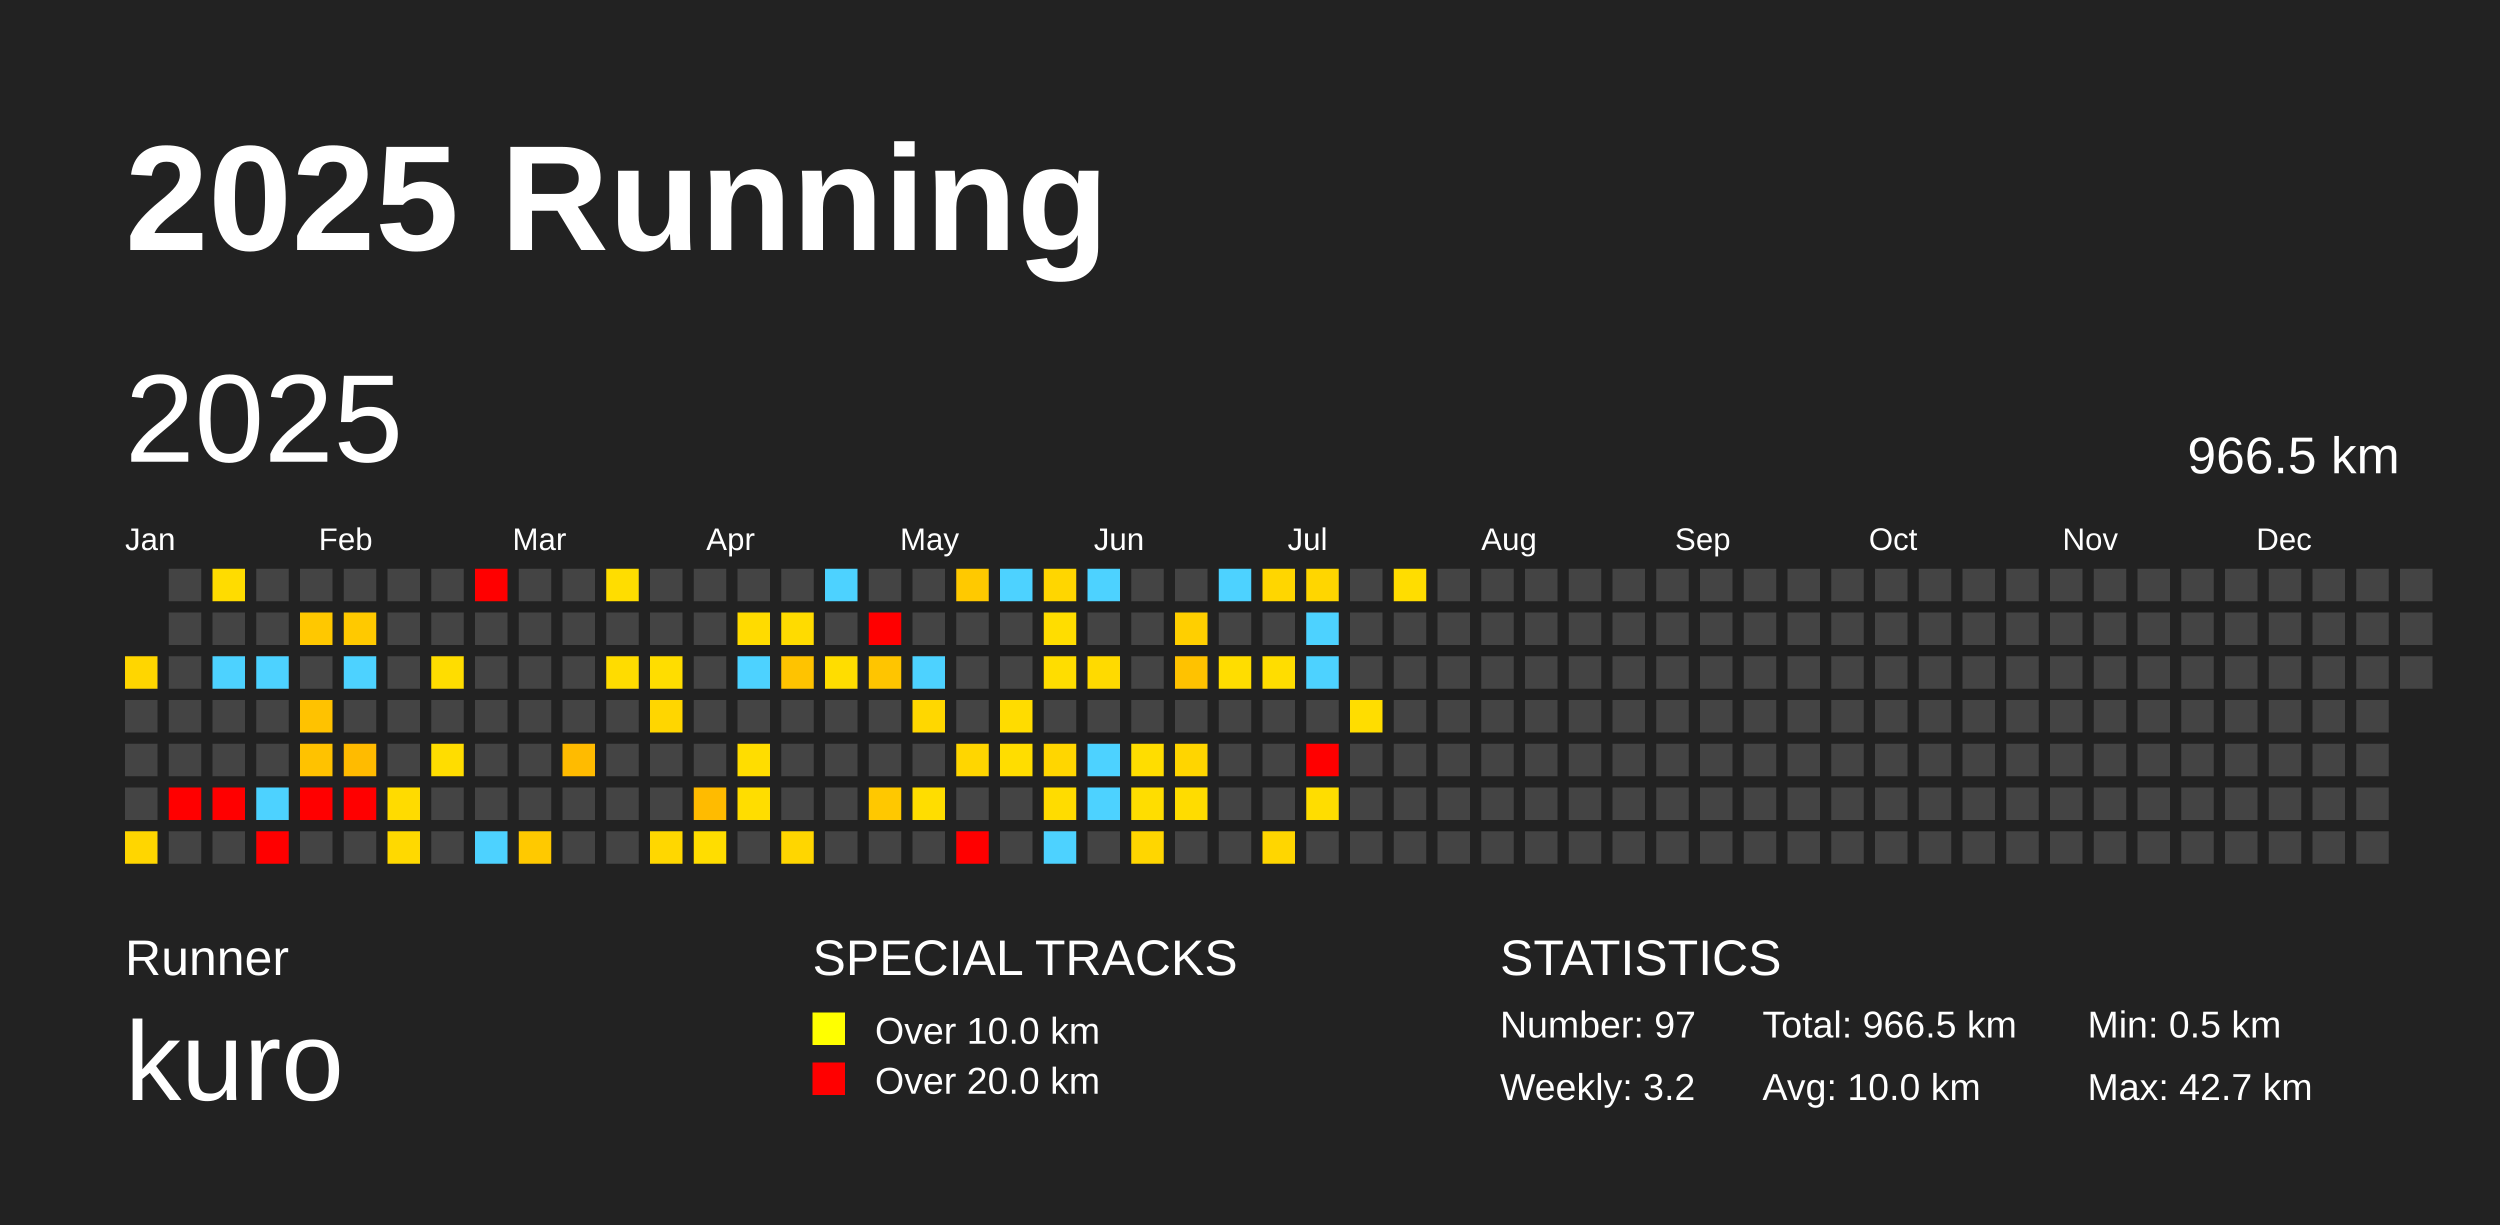
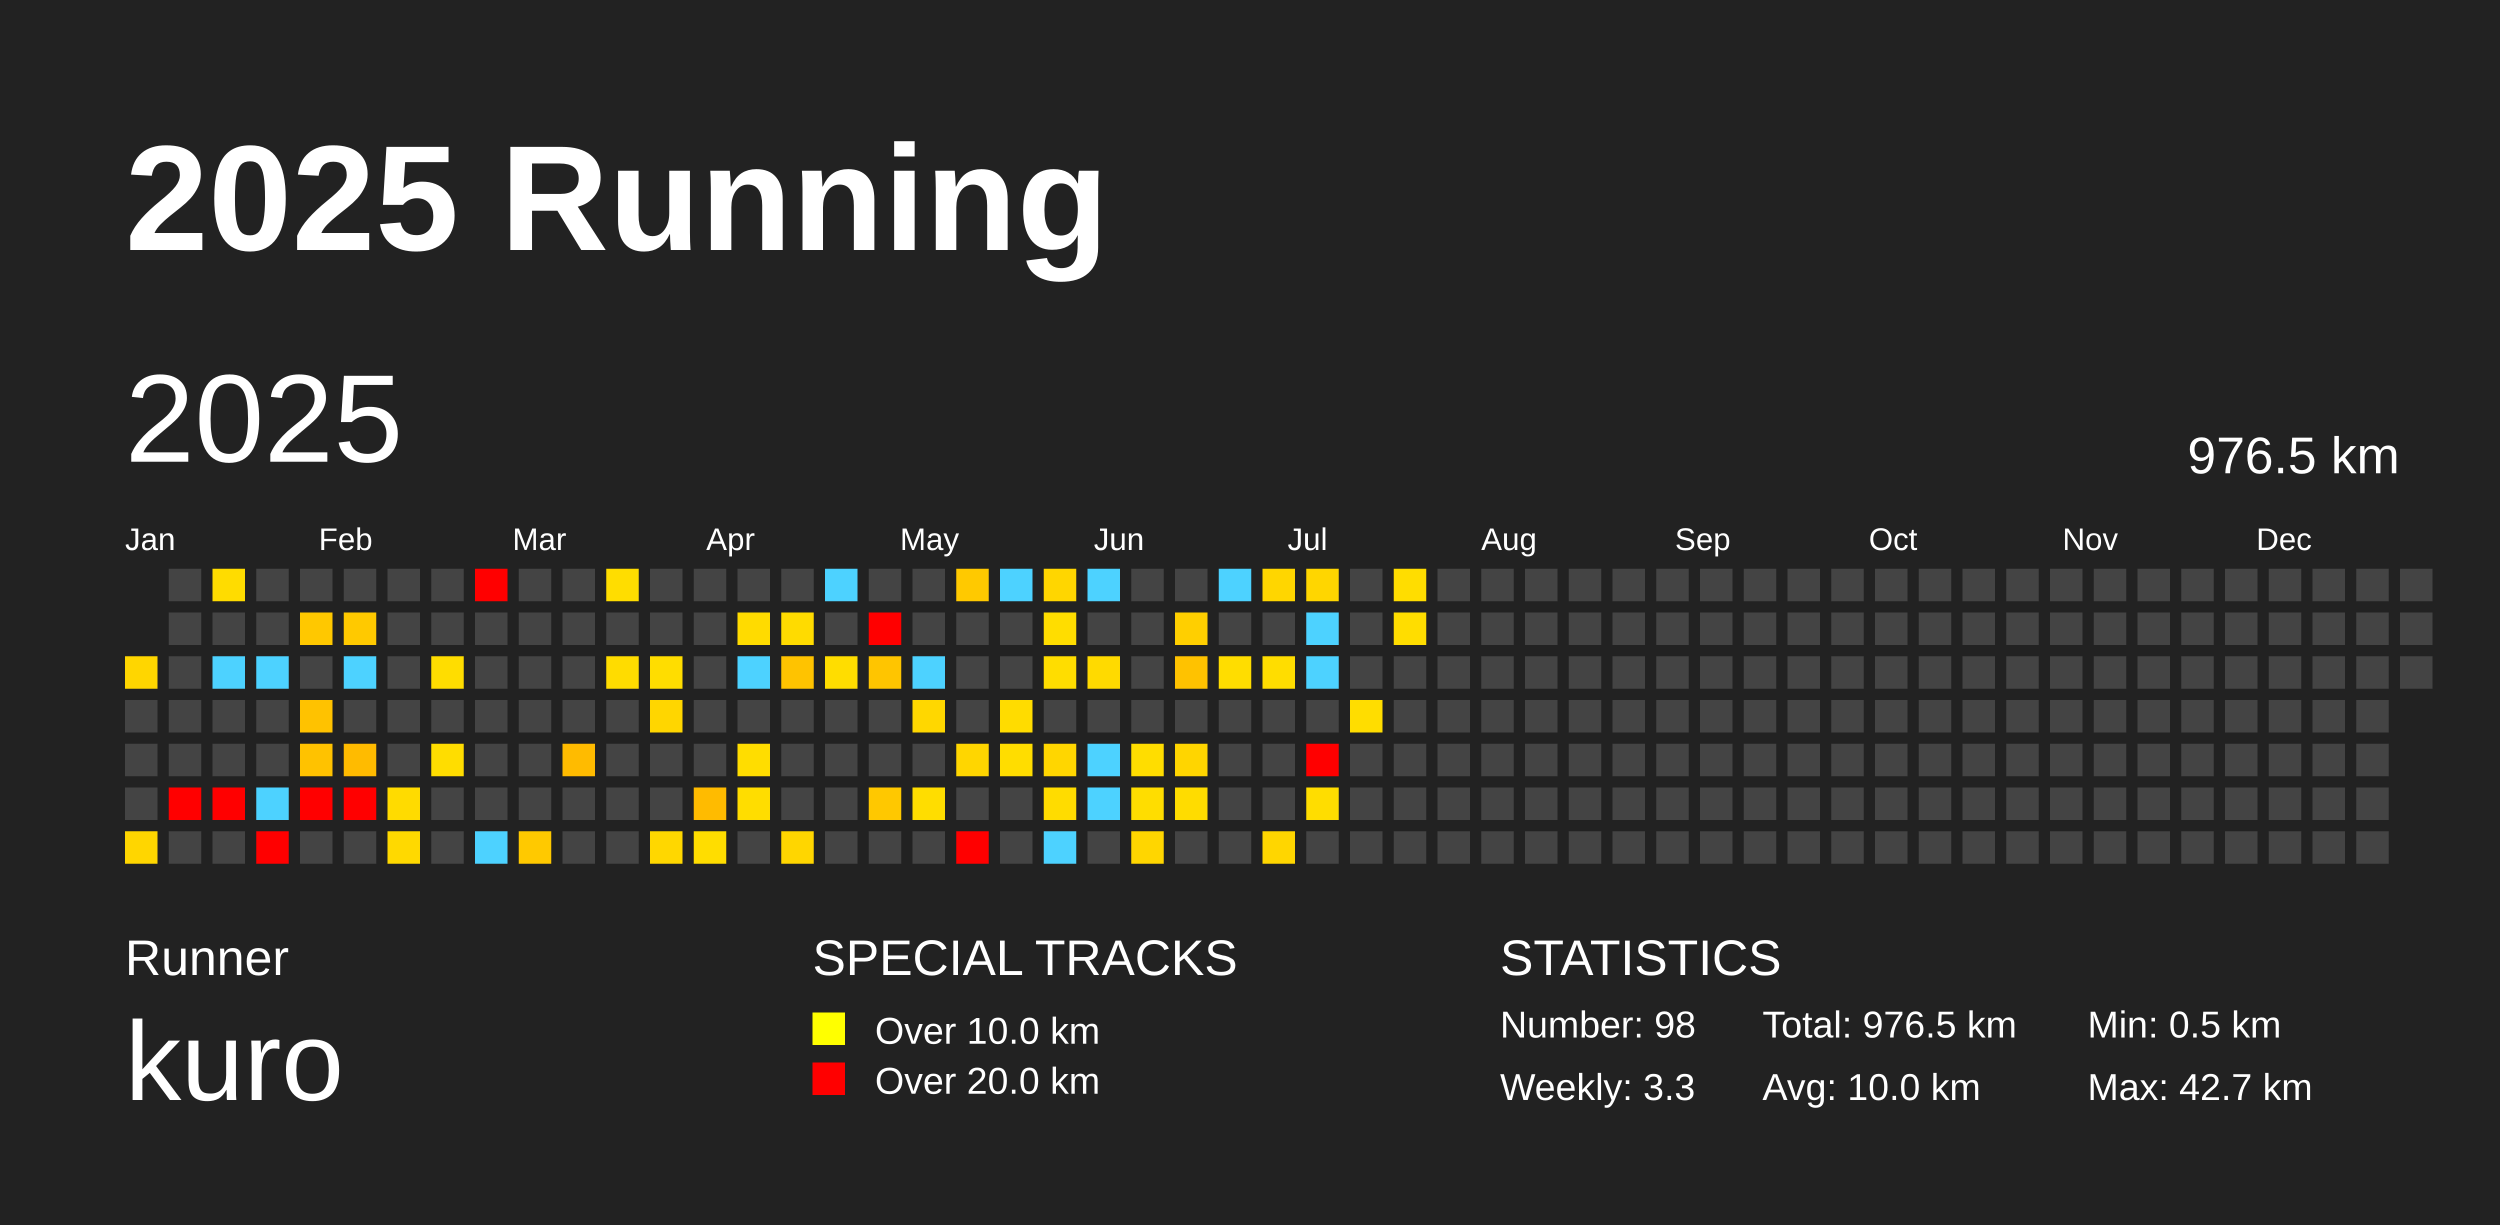
<svg xmlns="http://www.w3.org/2000/svg" baseProfile="full" height="98mm" version="1.1" viewBox="0,0,200,98" width="200mm">
  <defs />
  <rect fill="#222222" height="98" width="200" x="0" y="0" />
  <text fill="#FFFFFF" style="font-size:12px; font-family:Arial; font-weight:bold;" x="10" y="20">2025 Running</text>
  <text fill="#FFFFFF" style="font-size:4px; font-family:Arial" x="10" y="78">Runner</text>
  <text fill="#FFFFFF" style="font-size:9px; font-family:Arial" x="10" y="88">kuro</text>
  <text fill="#FFFFFF" style="font-size:4px; font-family:Arial" x="65" y="78">SPECIAL TRACKS</text>
  <rect fill="yellow" height="2.6" width="2.6" x="65" y="81" />
  <text fill="#FFFFFF" style="font-size:3px; font-family:Arial" x="70" y="83.5">Over 10.0 km</text>
  <rect fill="red" height="2.6" width="2.6" x="65" y="85" />
  <text fill="#FFFFFF" style="font-size:3px; font-family:Arial" x="70" y="87.5">Over 20.0 km</text>
  <text fill="#FFFFFF" style="font-size:4px; font-family:Arial" x="120" y="78">STATISTICS</text>
-   <text fill="#FFFFFF" style="font-size:3px; font-family:Arial" x="120" y="83">Number: 97</text>
-   <text fill="#FFFFFF" style="font-size:3px; font-family:Arial" x="120" y="88">Weekly: 3.2</text>
-   <text fill="#FFFFFF" style="font-size:3px; font-family:Arial" x="141" y="83">Total: 966.5 km</text>
+   <text fill="#FFFFFF" style="font-size:3px; font-family:Arial" x="120" y="83">Number: 98</text>
+   <text fill="#FFFFFF" style="font-size:3px; font-family:Arial" x="120" y="88">Weekly: 3.3</text>
+   <text fill="#FFFFFF" style="font-size:3px; font-family:Arial" x="141" y="83">Total: 976.5 km</text>
  <text fill="#FFFFFF" style="font-size:3px; font-family:Arial" x="141" y="88">Avg: 10.0 km</text>
  <text fill="#FFFFFF" style="font-size:3px; font-family:Arial" x="167" y="83">Min: 0.5 km</text>
  <text fill="#FFFFFF" style="font-size:3px; font-family:Arial" x="167" y="88">Max: 42.7 km</text>
  <text dominant-baseline="hanging" fill="#FFFFFF" style="font-size:10.0px; font-family:Arial;" x="10" y="30">2025</text>
-   <text dominant-baseline="hanging" fill="#FFFFFF" style="font-size:4.125px; font-family:Arial;" x="175" y="35">966.5 km</text>
+   <text dominant-baseline="hanging" fill="#FFFFFF" style="font-size:4.125px; font-family:Arial;" x="175" y="35">976.5 km</text>
  <text fill="#FFFFFF" style="font-size:2.5px; font-family:Arial" x="10.0" y="44">Jan</text>
  <text fill="#FFFFFF" style="font-size:2.5px; font-family:Arial" x="25.5" y="44">Feb</text>
  <text fill="#FFFFFF" style="font-size:2.5px; font-family:Arial" x="41.0" y="44">Mar</text>
  <text fill="#FFFFFF" style="font-size:2.5px; font-family:Arial" x="56.5" y="44">Apr</text>
  <text fill="#FFFFFF" style="font-size:2.5px; font-family:Arial" x="72.0" y="44">May</text>
  <text fill="#FFFFFF" style="font-size:2.5px; font-family:Arial" x="87.5" y="44">Jun</text>
  <text fill="#FFFFFF" style="font-size:2.5px; font-family:Arial" x="103.0" y="44">Jul</text>
  <text fill="#FFFFFF" style="font-size:2.5px; font-family:Arial" x="118.5" y="44">Aug</text>
  <text fill="#FFFFFF" style="font-size:2.5px; font-family:Arial" x="134.0" y="44">Sep</text>
  <text fill="#FFFFFF" style="font-size:2.5px; font-family:Arial" x="149.5" y="44">Oct</text>
  <text fill="#FFFFFF" style="font-size:2.5px; font-family:Arial" x="165.0" y="44">Nov</text>
  <text fill="#FFFFFF" style="font-size:2.5px; font-family:Arial" x="180.5" y="44">Dec</text>
  <rect fill="#ffd600" height="2.6" width="2.6" x="10.0" y="52.5" />
  <rect fill="#444444" height="2.6" width="2.6" x="10.0" y="56.0" />
  <rect fill="#444444" height="2.6" width="2.6" x="10.0" y="59.5" />
  <rect fill="#444444" height="2.6" width="2.6" x="10.0" y="63.0" />
  <rect fill="#ffd600" height="2.6" width="2.6" x="10.0" y="66.5" />
  <rect fill="#444444" height="2.6" width="2.6" x="13.5" y="45.5" />
  <rect fill="#444444" height="2.6" width="2.6" x="13.5" y="49.0" />
  <rect fill="#444444" height="2.6" width="2.6" x="13.5" y="52.5" />
  <rect fill="#444444" height="2.6" width="2.6" x="13.5" y="56.0" />
  <rect fill="#444444" height="2.6" width="2.6" x="13.5" y="59.5" />
  <rect fill="red" height="2.6" width="2.6" x="13.5" y="63.0" />
  <rect fill="#444444" height="2.6" width="2.6" x="13.5" y="66.5" />
  <rect fill="#ffdc00" height="2.6" width="2.6" x="17.0" y="45.5" />
  <rect fill="#444444" height="2.6" width="2.6" x="17.0" y="49.0" />
  <rect fill="#4dd2ff" height="2.6" width="2.6" x="17.0" y="52.5" />
  <rect fill="#444444" height="2.6" width="2.6" x="17.0" y="56.0" />
  <rect fill="#444444" height="2.6" width="2.6" x="17.0" y="59.5" />
  <rect fill="red" height="2.6" width="2.6" x="17.0" y="63.0" />
  <rect fill="#444444" height="2.6" width="2.6" x="17.0" y="66.5" />
  <rect fill="#444444" height="2.6" width="2.6" x="20.5" y="45.5" />
  <rect fill="#444444" height="2.6" width="2.6" x="20.5" y="49.0" />
  <rect fill="#4dd2ff" height="2.6" width="2.6" x="20.5" y="52.5" />
  <rect fill="#444444" height="2.6" width="2.6" x="20.5" y="56.0" />
  <rect fill="#444444" height="2.6" width="2.6" x="20.5" y="59.5" />
  <rect fill="#4dd2ff" height="2.6" width="2.6" x="20.5" y="63.0" />
  <rect fill="red" height="2.6" width="2.6" x="20.5" y="66.5" />
  <rect fill="#444444" height="2.6" width="2.6" x="24.0" y="45.5" />
  <rect fill="#ffc800" height="2.6" width="2.6" x="24.0" y="49.0" />
  <rect fill="#444444" height="2.6" width="2.6" x="24.0" y="52.5" />
  <rect fill="#ffc200" height="2.6" width="2.6" x="24.0" y="56.0" />
  <rect fill="#ffc200" height="2.6" width="2.6" x="24.0" y="59.5" />
  <rect fill="red" height="2.6" width="2.6" x="24.0" y="63.0" />
  <rect fill="#444444" height="2.6" width="2.6" x="24.0" y="66.5" />
  <rect fill="#444444" height="2.6" width="2.6" x="27.5" y="45.5" />
  <rect fill="#ffc900" height="2.6" width="2.6" x="27.5" y="49.0" />
  <rect fill="#4dd2ff" height="2.6" width="2.6" x="27.5" y="52.5" />
  <rect fill="#444444" height="2.6" width="2.6" x="27.5" y="56.0" />
  <rect fill="#ffbb00" height="2.6" width="2.6" x="27.5" y="59.5" />
  <rect fill="red" height="2.6" width="2.6" x="27.5" y="63.0" />
  <rect fill="#444444" height="2.6" width="2.6" x="27.5" y="66.5" />
  <rect fill="#444444" height="2.6" width="2.6" x="31.0" y="45.5" />
  <rect fill="#444444" height="2.6" width="2.6" x="31.0" y="49.0" />
  <rect fill="#444444" height="2.6" width="2.6" x="31.0" y="52.5" />
  <rect fill="#444444" height="2.6" width="2.6" x="31.0" y="56.0" />
  <rect fill="#444444" height="2.6" width="2.6" x="31.0" y="59.5" />
  <rect fill="#ffdb00" height="2.6" width="2.6" x="31.0" y="63.0" />
  <rect fill="#ffd900" height="2.6" width="2.6" x="31.0" y="66.5" />
  <rect fill="#444444" height="2.6" width="2.6" x="34.5" y="45.5" />
  <rect fill="#444444" height="2.6" width="2.6" x="34.5" y="49.0" />
  <rect fill="#ffdd00" height="2.6" width="2.6" x="34.5" y="52.5" />
  <rect fill="#444444" height="2.6" width="2.6" x="34.5" y="56.0" />
  <rect fill="#ffdd00" height="2.6" width="2.6" x="34.5" y="59.5" />
  <rect fill="#444444" height="2.6" width="2.6" x="34.5" y="63.0" />
  <rect fill="#444444" height="2.6" width="2.6" x="34.5" y="66.5" />
  <rect fill="red" height="2.6" width="2.6" x="38.0" y="45.5" />
  <rect fill="#444444" height="2.6" width="2.6" x="38.0" y="49.0" />
  <rect fill="#444444" height="2.6" width="2.6" x="38.0" y="52.5" />
  <rect fill="#444444" height="2.6" width="2.6" x="38.0" y="56.0" />
  <rect fill="#444444" height="2.6" width="2.6" x="38.0" y="59.5" />
  <rect fill="#444444" height="2.6" width="2.6" x="38.0" y="63.0" />
  <rect fill="#4dd2ff" height="2.6" width="2.6" x="38.0" y="66.5" />
  <rect fill="#444444" height="2.6" width="2.6" x="41.5" y="45.5" />
  <rect fill="#444444" height="2.6" width="2.6" x="41.5" y="49.0" />
  <rect fill="#444444" height="2.6" width="2.6" x="41.5" y="52.5" />
  <rect fill="#444444" height="2.6" width="2.6" x="41.5" y="56.0" />
  <rect fill="#444444" height="2.6" width="2.6" x="41.5" y="59.5" />
  <rect fill="#444444" height="2.6" width="2.6" x="41.5" y="63.0" />
  <rect fill="#ffc900" height="2.6" width="2.6" x="41.5" y="66.5" />
  <rect fill="#444444" height="2.6" width="2.6" x="45.0" y="45.5" />
  <rect fill="#444444" height="2.6" width="2.6" x="45.0" y="49.0" />
  <rect fill="#444444" height="2.6" width="2.6" x="45.0" y="52.5" />
  <rect fill="#444444" height="2.6" width="2.6" x="45.0" y="56.0" />
  <rect fill="#ffbb00" height="2.6" width="2.6" x="45.0" y="59.5" />
  <rect fill="#444444" height="2.6" width="2.6" x="45.0" y="63.0" />
  <rect fill="#444444" height="2.6" width="2.6" x="45.0" y="66.5" />
  <rect fill="#ffdd00" height="2.6" width="2.6" x="48.5" y="45.5" />
  <rect fill="#444444" height="2.6" width="2.6" x="48.5" y="49.0" />
  <rect fill="#ffdc00" height="2.6" width="2.6" x="48.5" y="52.5" />
  <rect fill="#444444" height="2.6" width="2.6" x="48.5" y="56.0" />
  <rect fill="#444444" height="2.6" width="2.6" x="48.5" y="59.5" />
  <rect fill="#444444" height="2.6" width="2.6" x="48.5" y="63.0" />
  <rect fill="#444444" height="2.6" width="2.6" x="48.5" y="66.5" />
  <rect fill="#444444" height="2.6" width="2.6" x="52.0" y="45.5" />
  <rect fill="#444444" height="2.6" width="2.6" x="52.0" y="49.0" />
  <rect fill="#ffdd00" height="2.6" width="2.6" x="52.0" y="52.5" />
  <rect fill="#ffd600" height="2.6" width="2.6" x="52.0" y="56.0" />
  <rect fill="#444444" height="2.6" width="2.6" x="52.0" y="59.5" />
  <rect fill="#444444" height="2.6" width="2.6" x="52.0" y="63.0" />
  <rect fill="#ffd700" height="2.6" width="2.6" x="52.0" y="66.5" />
  <rect fill="#444444" height="2.6" width="2.6" x="55.5" y="45.5" />
  <rect fill="#444444" height="2.6" width="2.6" x="55.5" y="49.0" />
  <rect fill="#444444" height="2.6" width="2.6" x="55.5" y="52.5" />
  <rect fill="#444444" height="2.6" width="2.6" x="55.5" y="56.0" />
  <rect fill="#444444" height="2.6" width="2.6" x="55.5" y="59.5" />
  <rect fill="#ffbb00" height="2.6" width="2.6" x="55.5" y="63.0" />
  <rect fill="#ffdd00" height="2.6" width="2.6" x="55.5" y="66.5" />
  <rect fill="#444444" height="2.6" width="2.6" x="59.0" y="45.5" />
  <rect fill="#ffdb00" height="2.6" width="2.6" x="59.0" y="49.0" />
  <rect fill="#4dd2ff" height="2.6" width="2.6" x="59.0" y="52.5" />
  <rect fill="#444444" height="2.6" width="2.6" x="59.0" y="56.0" />
  <rect fill="#ffdd00" height="2.6" width="2.6" x="59.0" y="59.5" />
  <rect fill="#ffdd00" height="2.6" width="2.6" x="59.0" y="63.0" />
  <rect fill="#444444" height="2.6" width="2.6" x="59.0" y="66.5" />
  <rect fill="#444444" height="2.6" width="2.6" x="62.5" y="45.5" />
  <rect fill="#ffdb00" height="2.6" width="2.6" x="62.5" y="49.0" />
  <rect fill="#ffc300" height="2.6" width="2.6" x="62.5" y="52.5" />
  <rect fill="#444444" height="2.6" width="2.6" x="62.5" y="56.0" />
  <rect fill="#444444" height="2.6" width="2.6" x="62.5" y="59.5" />
  <rect fill="#444444" height="2.6" width="2.6" x="62.5" y="63.0" />
  <rect fill="#ffd600" height="2.6" width="2.6" x="62.5" y="66.5" />
  <rect fill="#4dd2ff" height="2.6" width="2.6" x="66.0" y="45.5" />
  <rect fill="#444444" height="2.6" width="2.6" x="66.0" y="49.0" />
  <rect fill="#ffdd00" height="2.6" width="2.6" x="66.0" y="52.5" />
  <rect fill="#444444" height="2.6" width="2.6" x="66.0" y="56.0" />
  <rect fill="#444444" height="2.6" width="2.6" x="66.0" y="59.5" />
  <rect fill="#444444" height="2.6" width="2.6" x="66.0" y="63.0" />
  <rect fill="#444444" height="2.6" width="2.6" x="66.0" y="66.5" />
  <rect fill="#444444" height="2.6" width="2.6" x="69.5" y="45.5" />
  <rect fill="red" height="2.6" width="2.6" x="69.5" y="49.0" />
  <rect fill="#ffc500" height="2.6" width="2.6" x="69.5" y="52.5" />
  <rect fill="#444444" height="2.6" width="2.6" x="69.5" y="56.0" />
  <rect fill="#444444" height="2.6" width="2.6" x="69.5" y="59.5" />
  <rect fill="#ffc800" height="2.6" width="2.6" x="69.5" y="63.0" />
  <rect fill="#444444" height="2.6" width="2.6" x="69.5" y="66.5" />
  <rect fill="#444444" height="2.6" width="2.6" x="73.0" y="45.5" />
  <rect fill="#444444" height="2.6" width="2.6" x="73.0" y="49.0" />
  <rect fill="#4dd2ff" height="2.6" width="2.6" x="73.0" y="52.5" />
  <rect fill="#ffd700" height="2.6" width="2.6" x="73.0" y="56.0" />
  <rect fill="#444444" height="2.6" width="2.6" x="73.0" y="59.5" />
  <rect fill="#ffdd00" height="2.6" width="2.6" x="73.0" y="63.0" />
  <rect fill="#444444" height="2.6" width="2.6" x="73.0" y="66.5" />
  <rect fill="#ffc900" height="2.6" width="2.6" x="76.5" y="45.5" />
  <rect fill="#444444" height="2.6" width="2.6" x="76.5" y="49.0" />
  <rect fill="#444444" height="2.6" width="2.6" x="76.5" y="52.5" />
  <rect fill="#444444" height="2.6" width="2.6" x="76.5" y="56.0" />
  <rect fill="#ffd600" height="2.6" width="2.6" x="76.5" y="59.5" />
  <rect fill="#444444" height="2.6" width="2.6" x="76.5" y="63.0" />
  <rect fill="red" height="2.6" width="2.6" x="76.5" y="66.5" />
  <rect fill="#4dd2ff" height="2.6" width="2.6" x="80.0" y="45.5" />
  <rect fill="#444444" height="2.6" width="2.6" x="80.0" y="49.0" />
  <rect fill="#444444" height="2.6" width="2.6" x="80.0" y="52.5" />
  <rect fill="#ffdc00" height="2.6" width="2.6" x="80.0" y="56.0" />
  <rect fill="#ffdd00" height="2.6" width="2.6" x="80.0" y="59.5" />
  <rect fill="#444444" height="2.6" width="2.6" x="80.0" y="63.0" />
  <rect fill="#444444" height="2.6" width="2.6" x="80.0" y="66.5" />
  <rect fill="#ffd600" height="2.6" width="2.6" x="83.5" y="45.5" />
  <rect fill="#ffdd00" height="2.6" width="2.6" x="83.5" y="49.0" />
  <rect fill="#ffdd00" height="2.6" width="2.6" x="83.5" y="52.5" />
  <rect fill="#444444" height="2.6" width="2.6" x="83.5" y="56.0" />
  <rect fill="#ffd600" height="2.6" width="2.6" x="83.5" y="59.5" />
  <rect fill="#ffdc00" height="2.6" width="2.6" x="83.5" y="63.0" />
  <rect fill="#4dd2ff" height="2.6" width="2.6" x="83.5" y="66.5" />
  <rect fill="#4dd2ff" height="2.6" width="2.6" x="87.0" y="45.5" />
  <rect fill="#444444" height="2.6" width="2.6" x="87.0" y="49.0" />
  <rect fill="#ffda00" height="2.6" width="2.6" x="87.0" y="52.5" />
  <rect fill="#444444" height="2.6" width="2.6" x="87.0" y="56.0" />
  <rect fill="#4dd2ff" height="2.6" width="2.6" x="87.0" y="59.5" />
  <rect fill="#4dd2ff" height="2.6" width="2.6" x="87.0" y="63.0" />
  <rect fill="#444444" height="2.6" width="2.6" x="87.0" y="66.5" />
  <rect fill="#444444" height="2.6" width="2.6" x="90.5" y="45.5" />
  <rect fill="#444444" height="2.6" width="2.6" x="90.5" y="49.0" />
  <rect fill="#444444" height="2.6" width="2.6" x="90.5" y="52.5" />
  <rect fill="#444444" height="2.6" width="2.6" x="90.5" y="56.0" />
  <rect fill="#ffdd00" height="2.6" width="2.6" x="90.5" y="59.5" />
  <rect fill="#ffdd00" height="2.6" width="2.6" x="90.5" y="63.0" />
  <rect fill="#ffd600" height="2.6" width="2.6" x="90.5" y="66.5" />
  <rect fill="#444444" height="2.6" width="2.6" x="94.0" y="45.5" />
  <rect fill="#ffcf00" height="2.6" width="2.6" x="94.0" y="49.0" />
  <rect fill="#ffc200" height="2.6" width="2.6" x="94.0" y="52.5" />
  <rect fill="#444444" height="2.6" width="2.6" x="94.0" y="56.0" />
  <rect fill="#ffd500" height="2.6" width="2.6" x="94.0" y="59.5" />
  <rect fill="#ffdc00" height="2.6" width="2.6" x="94.0" y="63.0" />
  <rect fill="#444444" height="2.6" width="2.6" x="94.0" y="66.5" />
  <rect fill="#4dd2ff" height="2.6" width="2.6" x="97.5" y="45.5" />
  <rect fill="#444444" height="2.6" width="2.6" x="97.5" y="49.0" />
  <rect fill="#ffdd00" height="2.6" width="2.6" x="97.5" y="52.5" />
  <rect fill="#444444" height="2.6" width="2.6" x="97.5" y="56.0" />
  <rect fill="#444444" height="2.6" width="2.6" x="97.5" y="59.5" />
  <rect fill="#444444" height="2.6" width="2.6" x="97.5" y="63.0" />
  <rect fill="#444444" height="2.6" width="2.6" x="97.5" y="66.5" />
  <rect fill="#ffd600" height="2.6" width="2.6" x="101.0" y="45.5" />
  <rect fill="#444444" height="2.6" width="2.6" x="101.0" y="49.0" />
  <rect fill="#ffdd00" height="2.6" width="2.6" x="101.0" y="52.5" />
  <rect fill="#444444" height="2.6" width="2.6" x="101.0" y="56.0" />
  <rect fill="#444444" height="2.6" width="2.6" x="101.0" y="59.5" />
  <rect fill="#444444" height="2.6" width="2.6" x="101.0" y="63.0" />
  <rect fill="#ffd600" height="2.6" width="2.6" x="101.0" y="66.5" />
  <rect fill="#ffd600" height="2.6" width="2.6" x="104.5" y="45.5" />
  <rect fill="#4dd2ff" height="2.6" width="2.6" x="104.5" y="49.0" />
  <rect fill="#4dd2ff" height="2.6" width="2.6" x="104.5" y="52.5" />
  <rect fill="#444444" height="2.6" width="2.6" x="104.5" y="56.0" />
  <rect fill="red" height="2.6" width="2.6" x="104.5" y="59.5" />
  <rect fill="#ffdd00" height="2.6" width="2.6" x="104.5" y="63.0" />
  <rect fill="#444444" height="2.6" width="2.6" x="104.5" y="66.5" />
  <rect fill="#444444" height="2.6" width="2.6" x="108.0" y="45.5" />
  <rect fill="#444444" height="2.6" width="2.6" x="108.0" y="49.0" />
  <rect fill="#444444" height="2.6" width="2.6" x="108.0" y="52.5" />
  <rect fill="#ffdd00" height="2.6" width="2.6" x="108.0" y="56.0" />
  <rect fill="#444444" height="2.6" width="2.6" x="108.0" y="59.5" />
  <rect fill="#444444" height="2.6" width="2.6" x="108.0" y="63.0" />
  <rect fill="#444444" height="2.6" width="2.6" x="108.0" y="66.5" />
  <rect fill="#ffdd00" height="2.6" width="2.6" x="111.5" y="45.5" />
-   <rect fill="#444444" height="2.6" width="2.6" x="111.5" y="49.0" />
+   <rect fill="#ffdd00" height="2.6" width="2.6" x="111.5" y="49.0" />
  <rect fill="#444444" height="2.6" width="2.6" x="111.5" y="52.5" />
  <rect fill="#444444" height="2.6" width="2.6" x="111.5" y="56.0" />
  <rect fill="#444444" height="2.6" width="2.6" x="111.5" y="59.5" />
  <rect fill="#444444" height="2.6" width="2.6" x="111.5" y="63.0" />
  <rect fill="#444444" height="2.6" width="2.6" x="111.5" y="66.5" />
  <rect fill="#444444" height="2.6" width="2.6" x="115.0" y="45.5" />
  <rect fill="#444444" height="2.6" width="2.6" x="115.0" y="49.0" />
  <rect fill="#444444" height="2.6" width="2.6" x="115.0" y="52.5" />
  <rect fill="#444444" height="2.6" width="2.6" x="115.0" y="56.0" />
  <rect fill="#444444" height="2.6" width="2.6" x="115.0" y="59.5" />
  <rect fill="#444444" height="2.6" width="2.6" x="115.0" y="63.0" />
  <rect fill="#444444" height="2.6" width="2.6" x="115.0" y="66.5" />
  <rect fill="#444444" height="2.6" width="2.6" x="118.5" y="45.5" />
  <rect fill="#444444" height="2.6" width="2.6" x="118.5" y="49.0" />
  <rect fill="#444444" height="2.6" width="2.6" x="118.5" y="52.5" />
  <rect fill="#444444" height="2.6" width="2.6" x="118.5" y="56.0" />
  <rect fill="#444444" height="2.6" width="2.6" x="118.5" y="59.5" />
  <rect fill="#444444" height="2.6" width="2.6" x="118.5" y="63.0" />
  <rect fill="#444444" height="2.6" width="2.6" x="118.5" y="66.5" />
  <rect fill="#444444" height="2.6" width="2.6" x="122.0" y="45.5" />
  <rect fill="#444444" height="2.6" width="2.6" x="122.0" y="49.0" />
  <rect fill="#444444" height="2.6" width="2.6" x="122.0" y="52.5" />
  <rect fill="#444444" height="2.6" width="2.6" x="122.0" y="56.0" />
  <rect fill="#444444" height="2.6" width="2.6" x="122.0" y="59.5" />
  <rect fill="#444444" height="2.6" width="2.6" x="122.0" y="63.0" />
  <rect fill="#444444" height="2.6" width="2.6" x="122.0" y="66.5" />
  <rect fill="#444444" height="2.6" width="2.6" x="125.5" y="45.5" />
  <rect fill="#444444" height="2.6" width="2.6" x="125.5" y="49.0" />
  <rect fill="#444444" height="2.6" width="2.6" x="125.5" y="52.5" />
  <rect fill="#444444" height="2.6" width="2.6" x="125.5" y="56.0" />
  <rect fill="#444444" height="2.6" width="2.6" x="125.5" y="59.5" />
  <rect fill="#444444" height="2.6" width="2.6" x="125.5" y="63.0" />
  <rect fill="#444444" height="2.6" width="2.6" x="125.5" y="66.5" />
  <rect fill="#444444" height="2.6" width="2.6" x="129.0" y="45.5" />
  <rect fill="#444444" height="2.6" width="2.6" x="129.0" y="49.0" />
  <rect fill="#444444" height="2.6" width="2.6" x="129.0" y="52.5" />
  <rect fill="#444444" height="2.6" width="2.6" x="129.0" y="56.0" />
  <rect fill="#444444" height="2.6" width="2.6" x="129.0" y="59.5" />
  <rect fill="#444444" height="2.6" width="2.6" x="129.0" y="63.0" />
  <rect fill="#444444" height="2.6" width="2.6" x="129.0" y="66.5" />
  <rect fill="#444444" height="2.6" width="2.6" x="132.5" y="45.5" />
  <rect fill="#444444" height="2.6" width="2.6" x="132.5" y="49.0" />
  <rect fill="#444444" height="2.6" width="2.6" x="132.5" y="52.5" />
  <rect fill="#444444" height="2.6" width="2.6" x="132.5" y="56.0" />
  <rect fill="#444444" height="2.6" width="2.6" x="132.5" y="59.5" />
  <rect fill="#444444" height="2.6" width="2.6" x="132.5" y="63.0" />
  <rect fill="#444444" height="2.6" width="2.6" x="132.5" y="66.5" />
  <rect fill="#444444" height="2.6" width="2.6" x="136.0" y="45.5" />
  <rect fill="#444444" height="2.6" width="2.6" x="136.0" y="49.0" />
  <rect fill="#444444" height="2.6" width="2.6" x="136.0" y="52.5" />
  <rect fill="#444444" height="2.6" width="2.6" x="136.0" y="56.0" />
  <rect fill="#444444" height="2.6" width="2.6" x="136.0" y="59.5" />
  <rect fill="#444444" height="2.6" width="2.6" x="136.0" y="63.0" />
  <rect fill="#444444" height="2.6" width="2.6" x="136.0" y="66.5" />
  <rect fill="#444444" height="2.6" width="2.6" x="139.5" y="45.5" />
  <rect fill="#444444" height="2.6" width="2.6" x="139.5" y="49.0" />
  <rect fill="#444444" height="2.6" width="2.6" x="139.5" y="52.5" />
  <rect fill="#444444" height="2.6" width="2.6" x="139.5" y="56.0" />
  <rect fill="#444444" height="2.6" width="2.6" x="139.5" y="59.5" />
  <rect fill="#444444" height="2.6" width="2.6" x="139.5" y="63.0" />
  <rect fill="#444444" height="2.6" width="2.6" x="139.5" y="66.5" />
  <rect fill="#444444" height="2.6" width="2.6" x="143.0" y="45.5" />
  <rect fill="#444444" height="2.6" width="2.6" x="143.0" y="49.0" />
  <rect fill="#444444" height="2.6" width="2.6" x="143.0" y="52.5" />
  <rect fill="#444444" height="2.6" width="2.6" x="143.0" y="56.0" />
  <rect fill="#444444" height="2.6" width="2.6" x="143.0" y="59.5" />
  <rect fill="#444444" height="2.6" width="2.6" x="143.0" y="63.0" />
  <rect fill="#444444" height="2.6" width="2.6" x="143.0" y="66.5" />
  <rect fill="#444444" height="2.6" width="2.6" x="146.5" y="45.5" />
  <rect fill="#444444" height="2.6" width="2.6" x="146.5" y="49.0" />
  <rect fill="#444444" height="2.6" width="2.6" x="146.5" y="52.5" />
  <rect fill="#444444" height="2.6" width="2.6" x="146.5" y="56.0" />
  <rect fill="#444444" height="2.6" width="2.6" x="146.5" y="59.5" />
  <rect fill="#444444" height="2.6" width="2.6" x="146.5" y="63.0" />
  <rect fill="#444444" height="2.6" width="2.6" x="146.5" y="66.5" />
  <rect fill="#444444" height="2.6" width="2.6" x="150.0" y="45.5" />
  <rect fill="#444444" height="2.6" width="2.6" x="150.0" y="49.0" />
  <rect fill="#444444" height="2.6" width="2.6" x="150.0" y="52.5" />
  <rect fill="#444444" height="2.6" width="2.6" x="150.0" y="56.0" />
  <rect fill="#444444" height="2.6" width="2.6" x="150.0" y="59.5" />
  <rect fill="#444444" height="2.6" width="2.6" x="150.0" y="63.0" />
  <rect fill="#444444" height="2.6" width="2.6" x="150.0" y="66.5" />
  <rect fill="#444444" height="2.6" width="2.6" x="153.5" y="45.5" />
  <rect fill="#444444" height="2.6" width="2.6" x="153.5" y="49.0" />
  <rect fill="#444444" height="2.6" width="2.6" x="153.5" y="52.5" />
  <rect fill="#444444" height="2.6" width="2.6" x="153.5" y="56.0" />
  <rect fill="#444444" height="2.6" width="2.6" x="153.5" y="59.5" />
  <rect fill="#444444" height="2.6" width="2.6" x="153.5" y="63.0" />
  <rect fill="#444444" height="2.6" width="2.6" x="153.5" y="66.5" />
  <rect fill="#444444" height="2.6" width="2.6" x="157.0" y="45.5" />
  <rect fill="#444444" height="2.6" width="2.6" x="157.0" y="49.0" />
  <rect fill="#444444" height="2.6" width="2.6" x="157.0" y="52.5" />
  <rect fill="#444444" height="2.6" width="2.6" x="157.0" y="56.0" />
  <rect fill="#444444" height="2.6" width="2.6" x="157.0" y="59.5" />
  <rect fill="#444444" height="2.6" width="2.6" x="157.0" y="63.0" />
  <rect fill="#444444" height="2.6" width="2.6" x="157.0" y="66.5" />
  <rect fill="#444444" height="2.6" width="2.6" x="160.5" y="45.5" />
  <rect fill="#444444" height="2.6" width="2.6" x="160.5" y="49.0" />
  <rect fill="#444444" height="2.6" width="2.6" x="160.5" y="52.5" />
  <rect fill="#444444" height="2.6" width="2.6" x="160.5" y="56.0" />
  <rect fill="#444444" height="2.6" width="2.6" x="160.5" y="59.5" />
  <rect fill="#444444" height="2.6" width="2.6" x="160.5" y="63.0" />
  <rect fill="#444444" height="2.6" width="2.6" x="160.5" y="66.5" />
  <rect fill="#444444" height="2.6" width="2.6" x="164.0" y="45.5" />
  <rect fill="#444444" height="2.6" width="2.6" x="164.0" y="49.0" />
  <rect fill="#444444" height="2.6" width="2.6" x="164.0" y="52.5" />
  <rect fill="#444444" height="2.6" width="2.6" x="164.0" y="56.0" />
  <rect fill="#444444" height="2.6" width="2.6" x="164.0" y="59.5" />
  <rect fill="#444444" height="2.6" width="2.6" x="164.0" y="63.0" />
  <rect fill="#444444" height="2.6" width="2.6" x="164.0" y="66.5" />
  <rect fill="#444444" height="2.6" width="2.6" x="167.5" y="45.5" />
  <rect fill="#444444" height="2.6" width="2.6" x="167.5" y="49.0" />
  <rect fill="#444444" height="2.6" width="2.6" x="167.5" y="52.5" />
  <rect fill="#444444" height="2.6" width="2.6" x="167.5" y="56.0" />
  <rect fill="#444444" height="2.6" width="2.6" x="167.5" y="59.5" />
  <rect fill="#444444" height="2.6" width="2.6" x="167.5" y="63.0" />
  <rect fill="#444444" height="2.6" width="2.6" x="167.5" y="66.5" />
  <rect fill="#444444" height="2.6" width="2.6" x="171.0" y="45.5" />
  <rect fill="#444444" height="2.6" width="2.6" x="171.0" y="49.0" />
  <rect fill="#444444" height="2.6" width="2.6" x="171.0" y="52.5" />
  <rect fill="#444444" height="2.6" width="2.6" x="171.0" y="56.0" />
  <rect fill="#444444" height="2.6" width="2.6" x="171.0" y="59.5" />
  <rect fill="#444444" height="2.6" width="2.6" x="171.0" y="63.0" />
  <rect fill="#444444" height="2.6" width="2.6" x="171.0" y="66.5" />
  <rect fill="#444444" height="2.6" width="2.6" x="174.5" y="45.5" />
  <rect fill="#444444" height="2.6" width="2.6" x="174.5" y="49.0" />
  <rect fill="#444444" height="2.6" width="2.6" x="174.5" y="52.5" />
  <rect fill="#444444" height="2.6" width="2.6" x="174.5" y="56.0" />
  <rect fill="#444444" height="2.6" width="2.6" x="174.5" y="59.5" />
  <rect fill="#444444" height="2.6" width="2.6" x="174.5" y="63.0" />
  <rect fill="#444444" height="2.6" width="2.6" x="174.5" y="66.5" />
  <rect fill="#444444" height="2.6" width="2.6" x="178.0" y="45.5" />
  <rect fill="#444444" height="2.6" width="2.6" x="178.0" y="49.0" />
  <rect fill="#444444" height="2.6" width="2.6" x="178.0" y="52.5" />
  <rect fill="#444444" height="2.6" width="2.6" x="178.0" y="56.0" />
  <rect fill="#444444" height="2.6" width="2.6" x="178.0" y="59.5" />
  <rect fill="#444444" height="2.6" width="2.6" x="178.0" y="63.0" />
  <rect fill="#444444" height="2.6" width="2.6" x="178.0" y="66.5" />
  <rect fill="#444444" height="2.6" width="2.6" x="181.5" y="45.5" />
  <rect fill="#444444" height="2.6" width="2.6" x="181.5" y="49.0" />
  <rect fill="#444444" height="2.6" width="2.6" x="181.5" y="52.5" />
  <rect fill="#444444" height="2.6" width="2.6" x="181.5" y="56.0" />
  <rect fill="#444444" height="2.6" width="2.6" x="181.5" y="59.5" />
  <rect fill="#444444" height="2.6" width="2.6" x="181.5" y="63.0" />
  <rect fill="#444444" height="2.6" width="2.6" x="181.5" y="66.5" />
  <rect fill="#444444" height="2.6" width="2.6" x="185.0" y="45.5" />
  <rect fill="#444444" height="2.6" width="2.6" x="185.0" y="49.0" />
  <rect fill="#444444" height="2.6" width="2.6" x="185.0" y="52.5" />
  <rect fill="#444444" height="2.6" width="2.6" x="185.0" y="56.0" />
  <rect fill="#444444" height="2.6" width="2.6" x="185.0" y="59.5" />
  <rect fill="#444444" height="2.6" width="2.6" x="185.0" y="63.0" />
  <rect fill="#444444" height="2.6" width="2.6" x="185.0" y="66.5" />
  <rect fill="#444444" height="2.6" width="2.6" x="188.5" y="45.5" />
  <rect fill="#444444" height="2.6" width="2.6" x="188.5" y="49.0" />
  <rect fill="#444444" height="2.6" width="2.6" x="188.5" y="52.5" />
  <rect fill="#444444" height="2.6" width="2.6" x="188.5" y="56.0" />
  <rect fill="#444444" height="2.6" width="2.6" x="188.5" y="59.5" />
  <rect fill="#444444" height="2.6" width="2.6" x="188.5" y="63.0" />
  <rect fill="#444444" height="2.6" width="2.6" x="188.5" y="66.5" />
  <rect fill="#444444" height="2.6" width="2.6" x="192.0" y="45.5" />
  <rect fill="#444444" height="2.6" width="2.6" x="192.0" y="49.0" />
  <rect fill="#444444" height="2.6" width="2.6" x="192.0" y="52.5" />
</svg>
